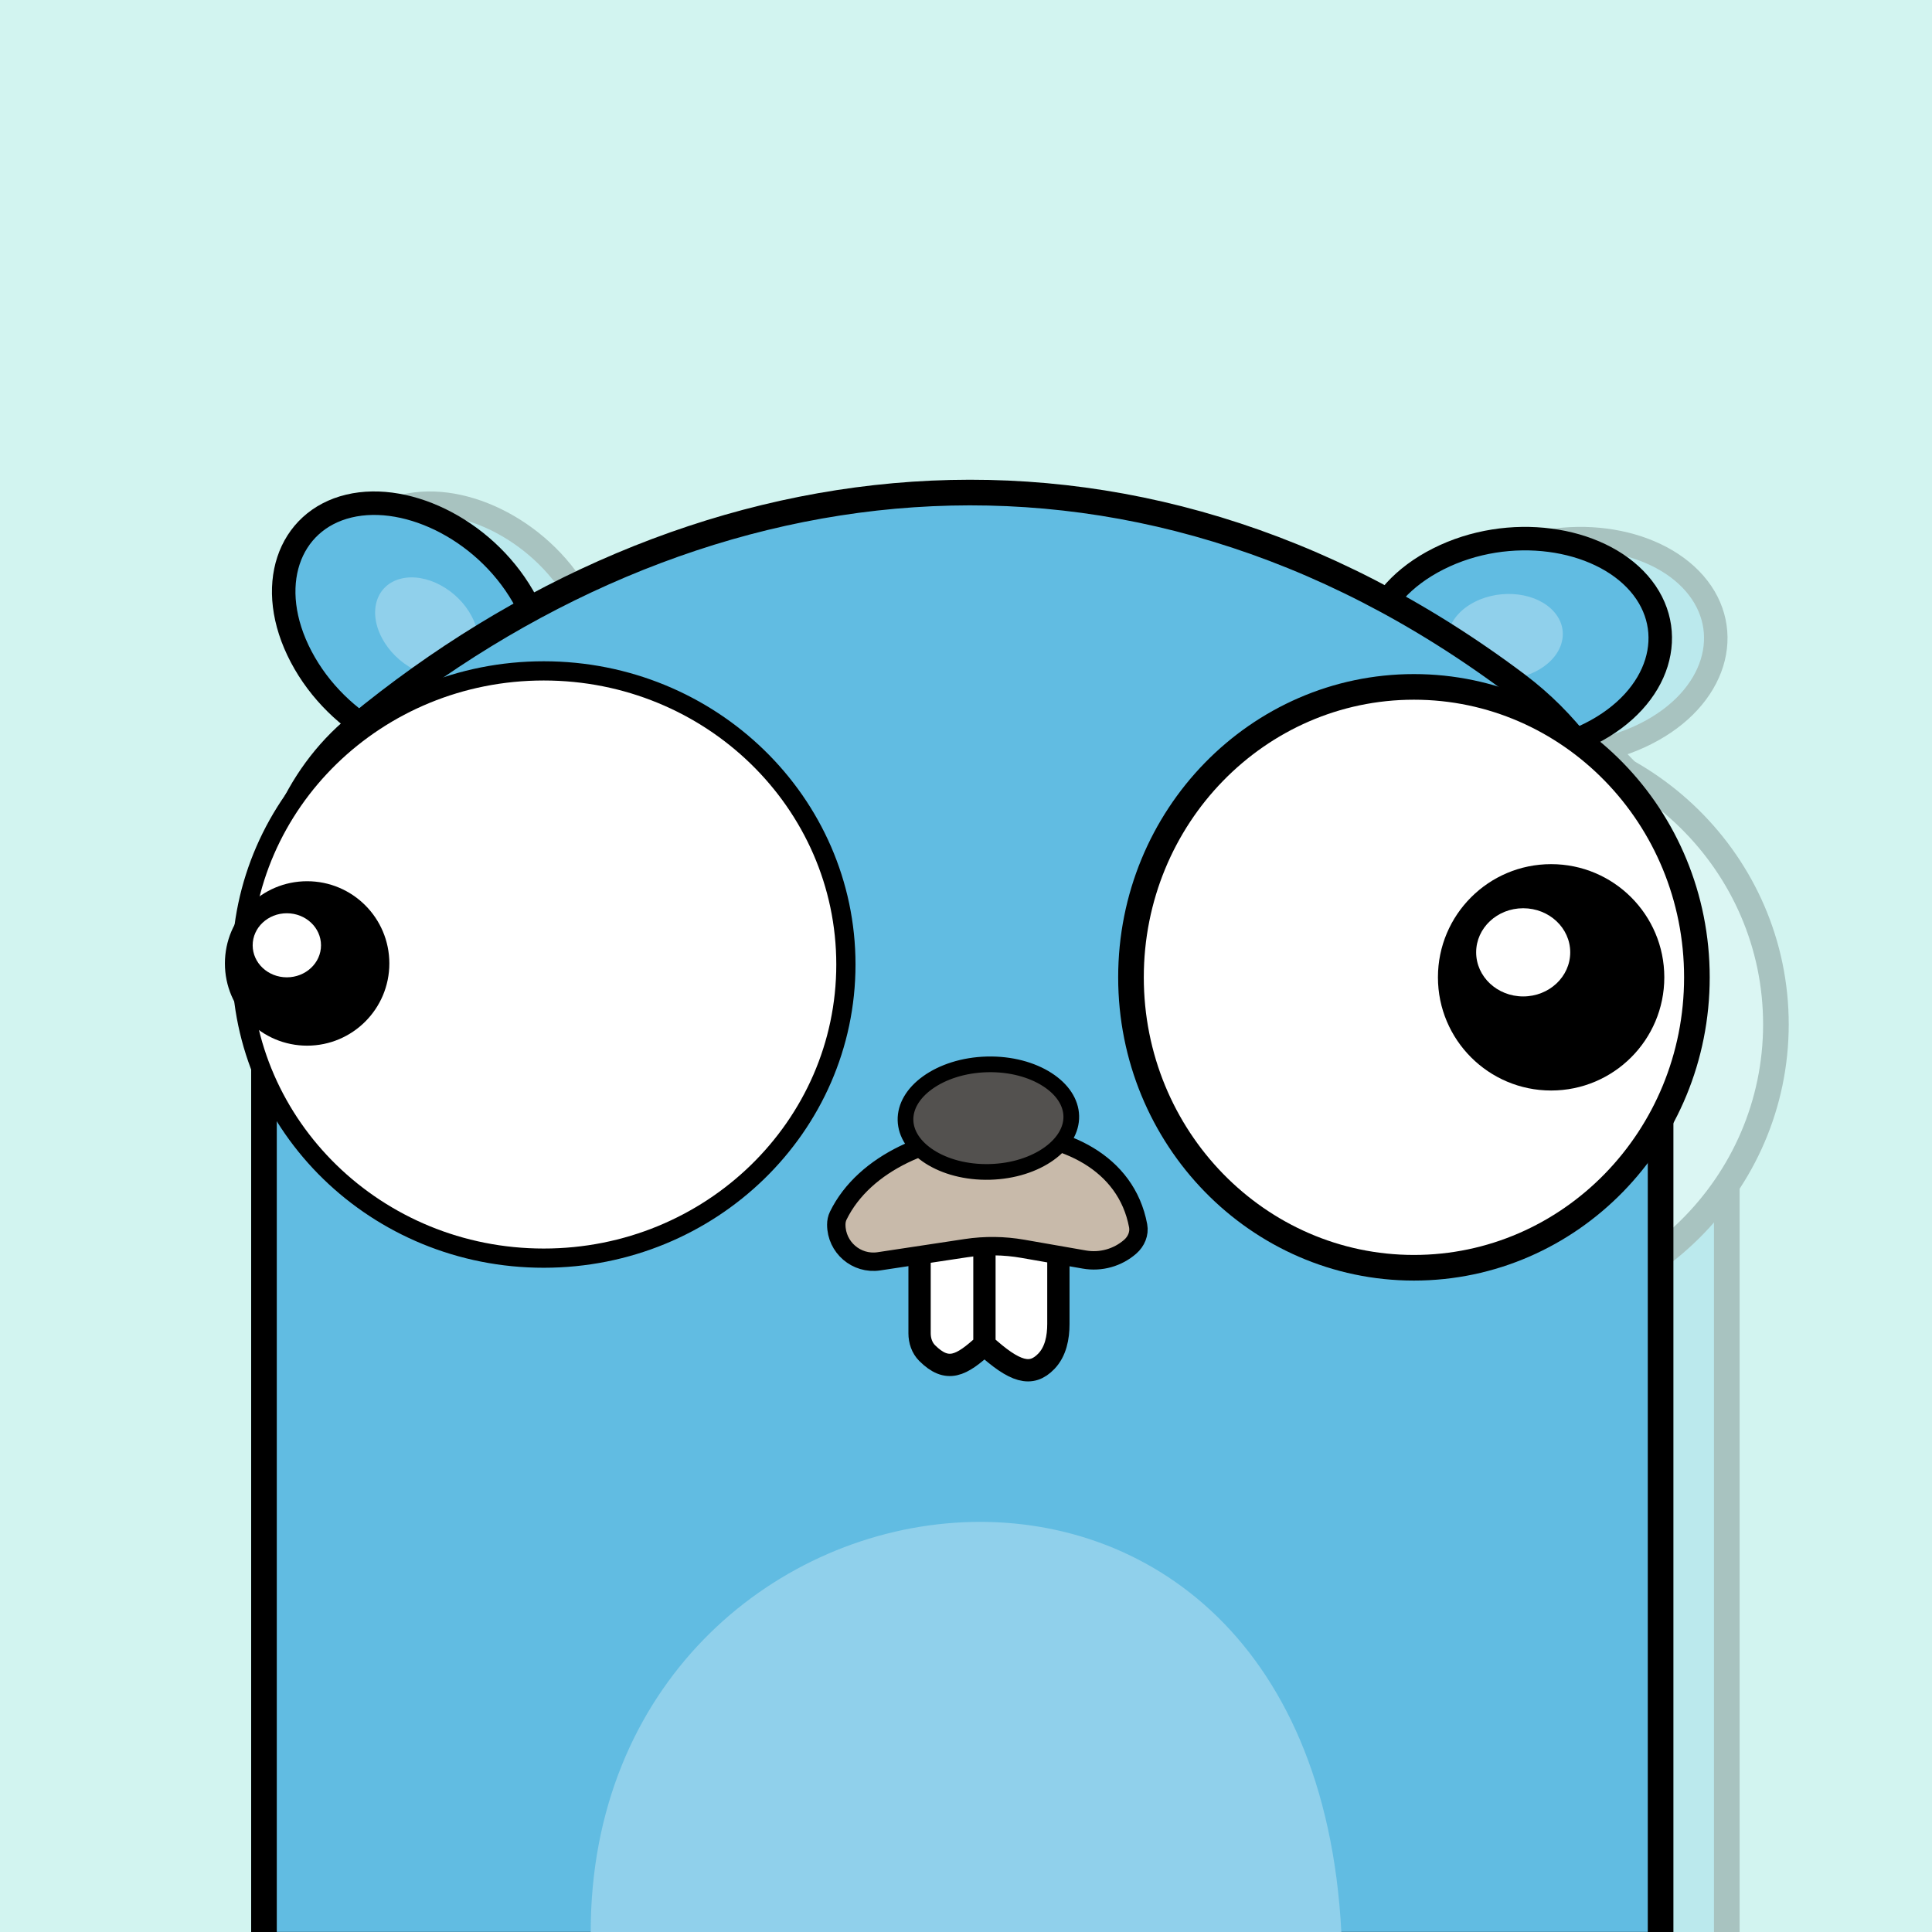
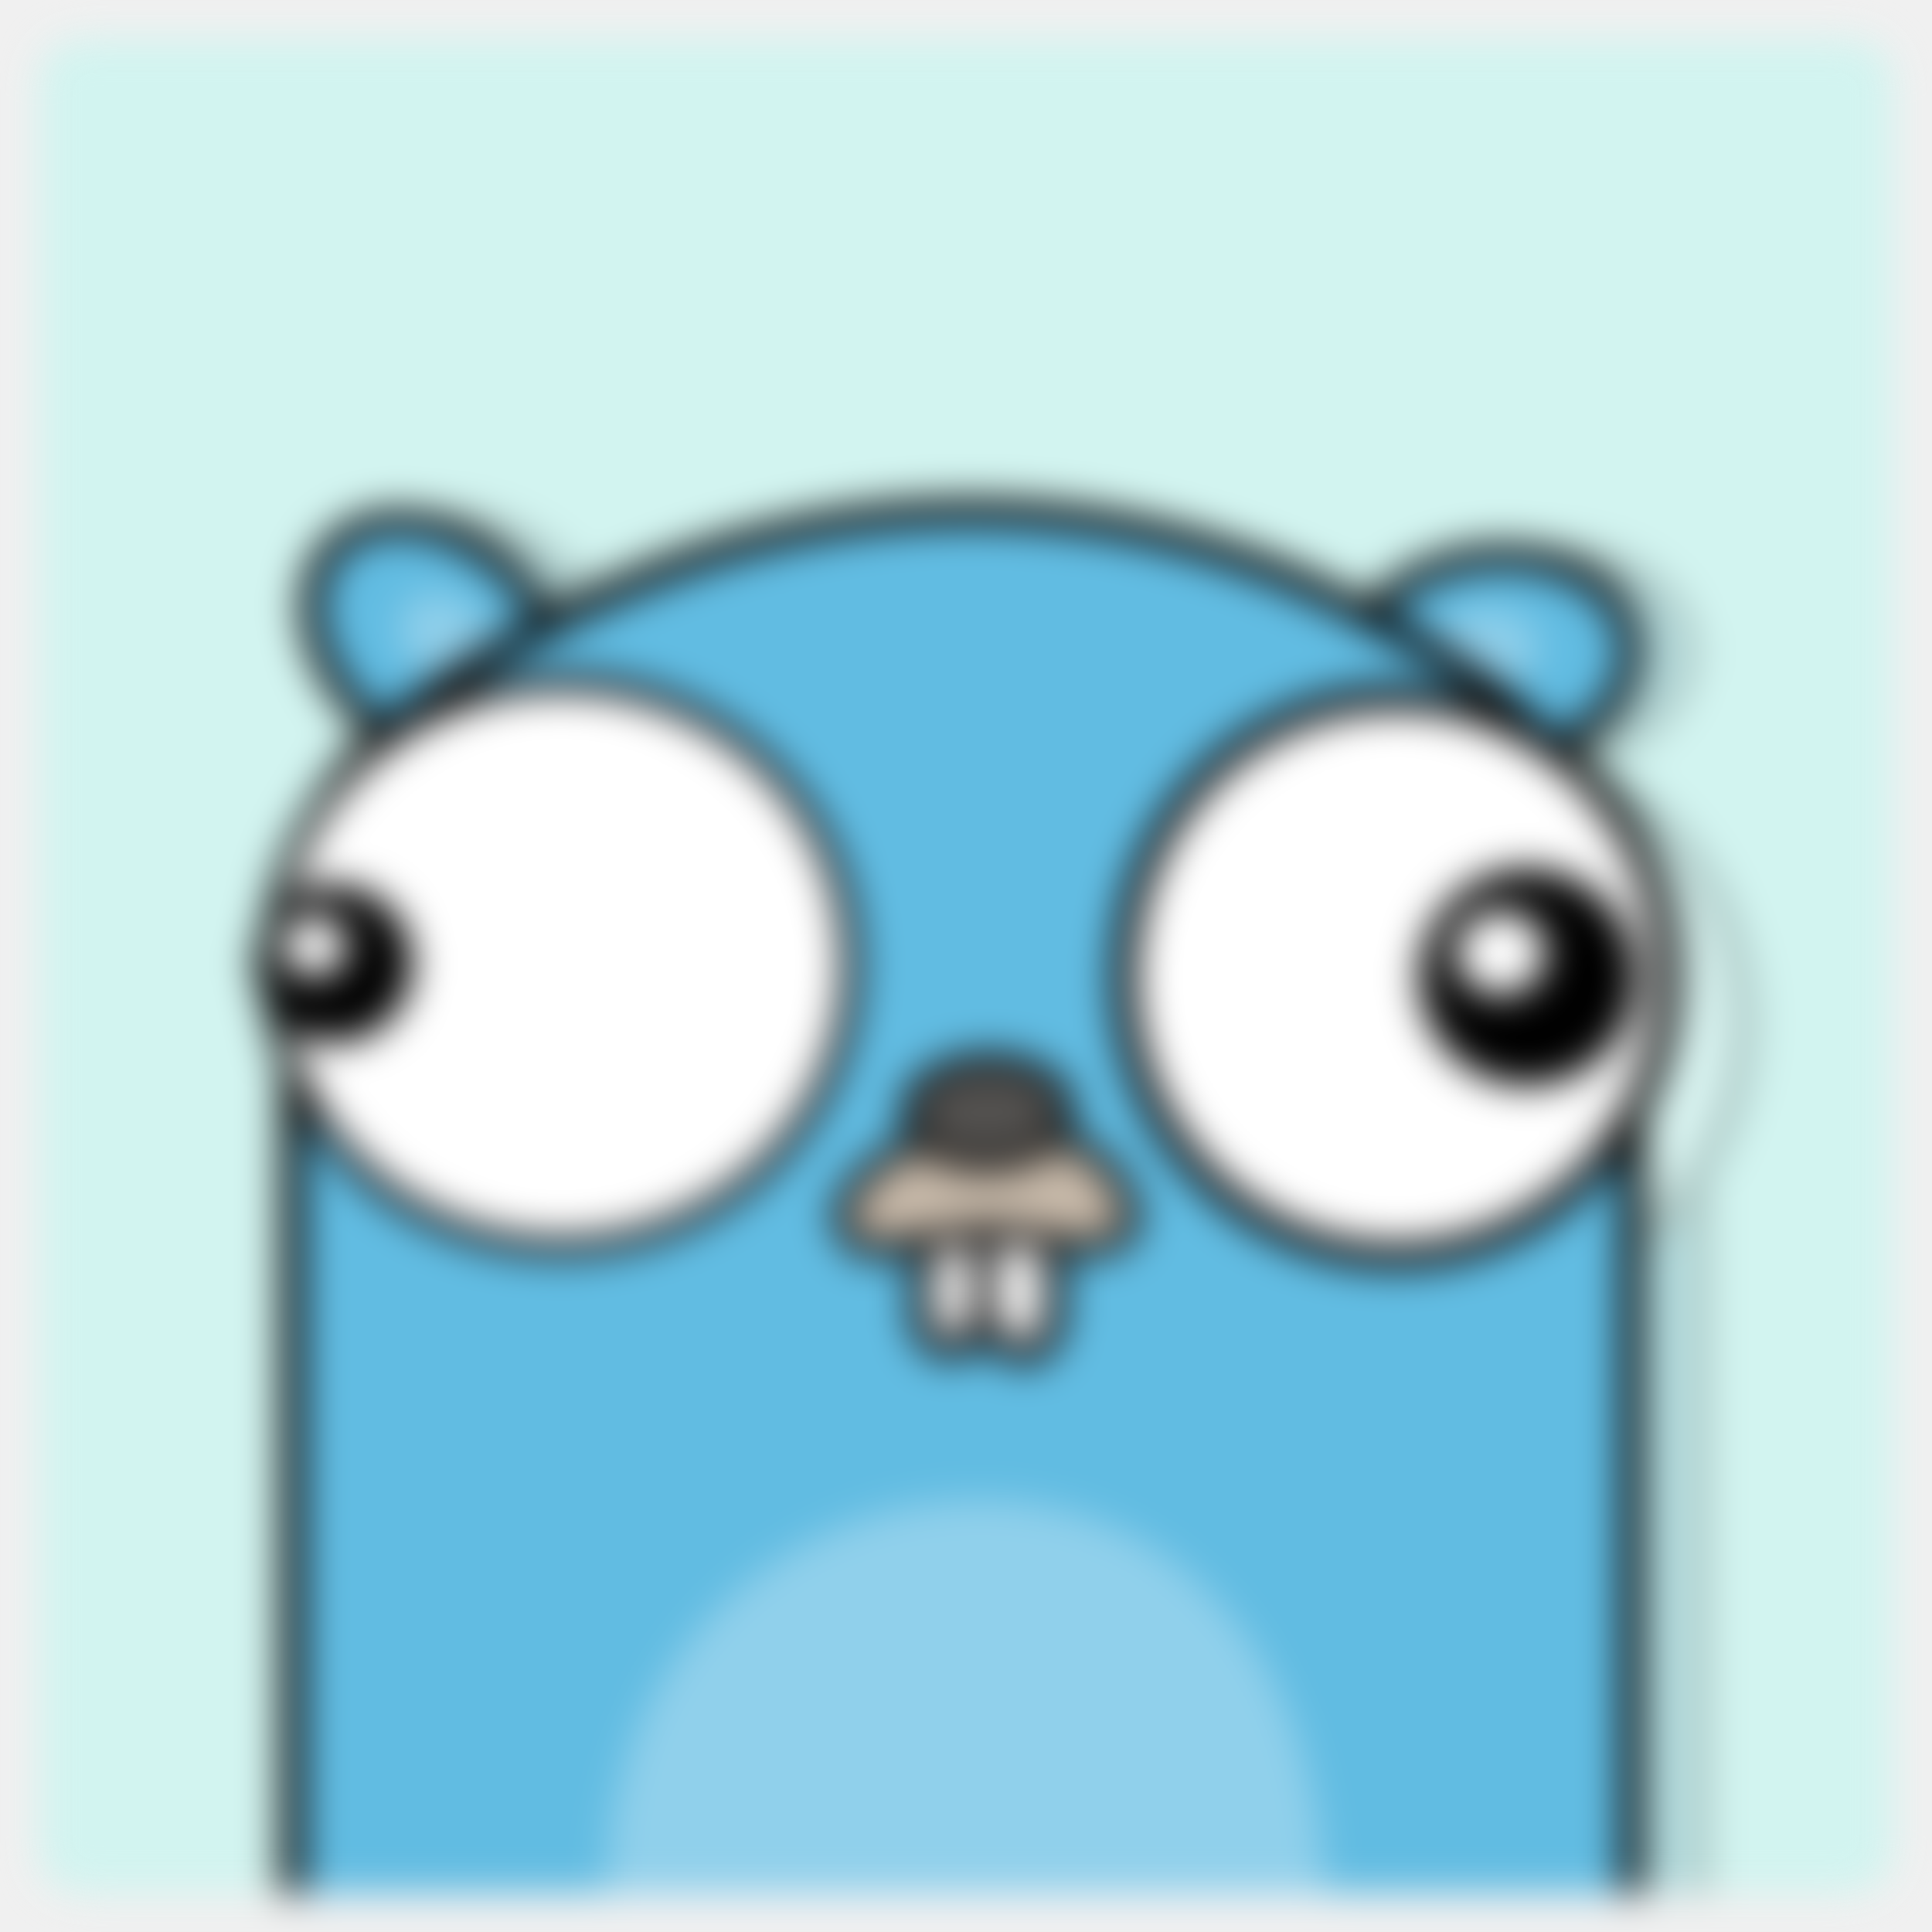
- <svg xmlns="http://www.w3.org/2000/svg" width="524" height="524" viewBox="0 0 524 524" fill="none">
-   <rect width="524" height="524" fill="#D3D3D3" />
-   <g id="Avatar">
-     <g id="Property 1=Default" clip-path="url(#clip0_0_1)">
-       <rect width="524" height="524" fill="#D2F4F0" />
-       <g id="Group 9">
+ <svg xmlns="http://www.w3.org/2000/svg" width="546" height="546" viewBox="0 0 546 546" fill="none">
+   <g id="Avatar" filter="url(#filter0_f_40_1189)">
+     <g clip-path="url(#clip0_40_1189)">
+       <rect x="11" y="11" width="524" height="524" rx="12" fill="#D2F4F0" />
+       <g id="Avatar">
        <g id="Shadow" opacity="0.2">
          <g id="Group 4">
-             <path id="Ellipse 6" d="M446.383 199.007C427.226 208.663 403.011 205.071 391.95 192.344C380.888 179.618 386.008 161.24 405.165 151.584C424.321 141.929 448.537 145.521 459.598 158.247C470.659 170.973 465.539 189.352 446.383 199.007Z" fill="#61BCE2" stroke="black" stroke-width="6.371" />
-             <ellipse id="Ellipse 7" cx="12.528" cy="14.867" rx="12.528" ry="14.867" transform="matrix(0.656007 0.754754 -0.89298 0.450096 428.37 156.529)" fill="#FFE0E0" />
+             <path id="Ellipse 6" d="M457.383 210.007C438.226 219.663 414.011 216.071 402.95 203.344C391.888 190.618 397.008 172.24 416.165 162.584C435.321 152.929 459.537 156.521 470.598 169.247C481.659 181.973 476.539 200.352 457.383 210.007Z" fill="#61BCE2" stroke="black" stroke-width="6.371" />
+             <ellipse id="Ellipse 7" cx="12.528" cy="14.867" rx="12.528" ry="14.867" transform="matrix(0.656007 0.754754 -0.89298 0.450096 439.37 167.529)" fill="#FFE0E0" />
          </g>
          <g id="Group 6">
-             <path id="Ellipse 6_2" d="M96.742 178.119C106.729 197.104 128.529 208.244 144.924 204.308C161.319 200.372 167.825 182.437 157.838 163.451C147.851 144.465 126.051 133.326 109.656 137.262C93.26 141.198 86.755 159.133 96.742 178.119Z" fill="#61BCE2" stroke="black" stroke-width="6.371" />
-             <ellipse id="Ellipse 7_2" cx="12.528" cy="14.867" rx="12.528" ry="14.867" transform="matrix(-0.972371 0.23344 0.465552 0.88502 136.075 153.999)" fill="#FFE0E0" />
+             <path id="Ellipse 6_2" d="M107.742 189.119C117.729 208.104 139.529 219.244 155.924 215.308C172.319 211.371 178.825 193.437 168.838 174.451C158.851 155.465 137.051 144.326 120.656 148.262C104.26 152.198 97.755 170.133 107.742 189.119Z" fill="#61BCE2" stroke="black" stroke-width="6.371" />
+             <ellipse id="Ellipse 7_2" cx="12.528" cy="14.867" rx="12.528" ry="14.867" transform="matrix(-0.972371 0.23344 0.465552 0.88502 147.075 164.999)" fill="#FFE0E0" />
          </g>
          <g id="Group 3">
-             <path id="Vector 1" d="M86.653 536.676V540.151H90.128H464.87H468.345V536.676V284.692C468.345 251.64 456.033 218.5 429.063 198.387C322.355 118.81 201.433 136.764 112.109 209.75C94.987 223.741 86.653 245.222 86.653 266.953V536.676Z" fill="#61BCE2" stroke="black" stroke-width="6.95" />
-             <path id="Vector 2" d="M175.27 536.742C175.27 402.658 370.46 374.856 378.859 536.742H175.27Z" fill="#FFE0E0" />
-             <path id="Ellipse 1" d="M481.666 277.814C481.666 321.272 445.926 356.585 401.737 356.585C357.547 356.585 321.807 321.272 321.807 277.814C321.807 234.356 357.547 199.043 401.737 199.043C445.926 199.043 481.666 234.356 481.666 277.814Z" fill="white" stroke="black" stroke-width="6.95" />
-             <path id="Ellipse 2" d="M244.484 274.339C244.484 318.255 207.86 353.979 162.528 353.979C117.196 353.979 80.571 318.255 80.571 274.339C80.571 230.423 117.196 194.699 162.528 194.699C207.86 194.699 244.484 230.423 244.484 274.339Z" fill="white" stroke="black" stroke-width="5.213" />
+             <path id="Vector 1" d="M97.653 547.676V551.151H101.128H475.87H479.345V547.676V295.692C479.345 262.64 467.033 229.5 440.063 209.387C333.355 129.81 212.433 147.764 123.109 220.75C105.987 234.741 97.653 256.222 97.653 277.953V547.676Z" fill="#61BCE2" stroke="black" stroke-width="6.95" />
+             <path id="Vector 2" d="M186.27 547.742C186.27 413.658 381.46 385.856 389.859 547.742H186.27Z" fill="#FFE0E0" />
+             <path id="Ellipse 1" d="M492.666 288.814C492.666 332.272 456.926 367.585 412.737 367.585C368.547 367.585 332.807 332.272 332.807 288.814C332.807 245.356 368.547 210.043 412.737 210.043C456.926 210.043 492.666 245.356 492.666 288.814Z" fill="white" stroke="black" stroke-width="6.95" />
+             <path id="Ellipse 2" d="M255.484 285.339C255.484 329.255 218.86 364.979 173.528 364.979C128.196 364.979 91.571 329.255 91.571 285.339C91.571 241.423 128.196 205.699 173.528 205.699C218.86 205.699 255.484 241.423 255.484 285.339Z" fill="white" stroke="black" stroke-width="5.213" />
            <g id="Group 1">
-               <circle id="Ellipse 3" cx="126.907" cy="282.158" r="22.299" fill="black" />
-               <ellipse id="Ellipse 4" cx="121.404" cy="277.235" rx="9.267" ry="8.688" fill="white" />
+               <circle id="Ellipse 3" cx="137.907" cy="293.158" r="22.299" fill="black" />
+               <ellipse id="Ellipse 4" cx="132.404" cy="288.235" rx="9.267" ry="8.688" fill="white" />
            </g>
            <g id="Group 2">
-               <circle id="Ellipse 3_2" cx="362.641" cy="277.524" r="22.299" fill="black" />
-               <ellipse id="Ellipse 4_2" cx="357.139" cy="272.601" rx="9.267" ry="8.688" fill="white" />
+               <circle id="Ellipse 3_2" cx="373.641" cy="288.524" r="22.299" fill="black" />
+               <ellipse id="Ellipse 4_2" cx="368.138" cy="283.601" rx="9.267" ry="8.688" fill="white" />
            </g>
            <g id="Vector 4">
-               <path d="M264.467 374.351V354.91V348.476H282.059H302.114V371.842C302.114 375.5 301.385 379.319 298.847 381.953C294.723 386.232 290.328 384.955 282.059 377.43C275.779 383.202 272.001 385.175 266.525 379.725C265.113 378.321 264.467 376.342 264.467 374.351Z" fill="white" />
-               <path d="M282.059 377.43C275.779 383.202 272.001 385.175 266.525 379.725C265.113 378.321 264.467 376.342 264.467 374.351V354.91V348.476H282.059M282.059 377.43V348.476M282.059 377.43C290.328 384.955 294.723 386.232 298.847 381.953C301.385 379.319 302.114 375.5 302.114 371.842V348.476H282.059" stroke="black" stroke-width="6.048" />
+               <path d="M275.467 385.351V365.91V359.476H293.059H313.114V382.842C313.114 386.5 312.385 390.319 309.847 392.953C305.723 397.232 301.328 395.955 293.059 388.43C286.779 394.202 283.001 396.175 277.525 390.725C276.113 389.321 275.467 387.342 275.467 385.351Z" fill="white" />
+               <path d="M293.059 388.43C286.779 394.202 283.001 396.175 277.525 390.725C276.113 389.321 275.467 387.342 275.467 385.351V365.91V359.476H293.059M293.059 388.43V359.476M293.059 388.43C301.328 395.955 305.723 397.232 309.847 392.953C312.385 390.319 313.114 386.5 313.114 382.842V359.476H293.059" stroke="black" stroke-width="6.048" />
            </g>
-             <path id="Vector 3" d="M253.442 354.837L277.07 351.265C282.178 350.493 287.377 350.552 292.466 351.441L309.157 354.355C313.618 355.134 318.193 353.854 321.602 350.871C323.233 349.444 324.145 347.316 323.745 345.186C317.299 310.823 256.551 313.552 242.414 342.454C242.044 343.209 241.878 344.048 241.878 344.889C241.878 351.045 247.356 355.757 253.442 354.837Z" fill="#C8BAAA" stroke="black" stroke-width="4.989" />
-             <path id="Ellipse 5" d="M305.614 315.429C305.709 319.129 303.594 322.779 299.597 325.646C295.611 328.505 289.934 330.424 283.508 330.589C277.082 330.754 271.313 329.129 267.186 326.479C263.047 323.821 260.747 320.285 260.652 316.585C260.556 312.885 262.672 309.234 266.669 306.368C270.654 303.509 276.332 301.59 282.758 301.424C289.184 301.259 294.953 302.884 299.08 305.534C303.219 308.192 305.519 311.729 305.614 315.429Z" fill="#53514F" stroke="black" stroke-width="4.255" />
+             <path id="Vector 3" d="M264.442 365.837L288.07 362.265C293.178 361.493 298.377 361.552 303.466 362.441L320.157 365.355C324.618 366.134 329.193 364.854 332.602 361.871C334.233 360.444 335.145 358.316 334.745 356.186C328.299 321.823 267.551 324.552 253.414 353.454C253.044 354.209 252.878 355.048 252.878 355.889C252.878 362.045 258.356 366.757 264.442 365.837Z" fill="#C8BAAA" stroke="black" stroke-width="4.989" />
+             <path id="Ellipse 5" d="M316.614 326.429C316.709 330.129 314.594 333.779 310.597 336.646C306.611 339.505 300.934 341.424 294.508 341.589C288.082 341.754 282.313 340.129 278.186 337.479C274.047 334.822 271.747 331.285 271.652 327.585C271.556 323.885 273.672 320.235 277.669 317.368C281.654 314.509 287.332 312.59 293.758 312.424C300.184 312.259 305.953 313.884 310.08 316.534C314.219 319.192 316.519 322.729 316.614 326.429Z" fill="#53514F" stroke="black" stroke-width="4.255" />
          </g>
        </g>
        <g id="Body">
          <g id="RightEar">
-             <path id="Ellipse 6_3" d="M431.323 199.007C412.167 208.663 387.951 205.071 376.89 192.345C365.829 179.618 370.948 161.24 390.105 151.584C409.261 141.929 433.477 145.521 444.538 158.247C455.6 170.973 450.48 189.352 431.323 199.007Z" fill="#61BCE2" stroke="black" stroke-width="6.371" />
-             <ellipse id="Ellipse 7_3" cx="12.528" cy="14.867" rx="12.528" ry="14.867" transform="matrix(0.656007 0.754754 -0.89298 0.450096 413.311 156.529)" fill="#90D0EB" />
+             <path id="Ellipse 6_3" d="M442.323 210.007C423.167 219.663 398.951 216.071 387.89 203.345C376.829 190.618 381.948 172.24 401.105 162.584C420.261 152.929 444.477 156.521 455.538 169.247C466.6 181.973 461.48 200.352 442.323 210.007Z" fill="#61BCE2" stroke="black" stroke-width="6.371" />
+             <ellipse id="Ellipse 7_3" cx="12.528" cy="14.867" rx="12.528" ry="14.867" transform="matrix(0.656007 0.754754 -0.89298 0.450096 424.311 167.529)" fill="#90D0EB" />
          </g>
          <g id="LeftEar">
-             <path id="Ellipse 6_4" d="M81.683 178.119C91.67 197.104 113.469 208.244 129.865 204.308C146.26 200.372 152.766 182.437 142.779 163.451C132.792 144.465 110.992 133.326 94.597 137.262C78.201 141.198 71.695 159.133 81.683 178.119Z" fill="#61BCE2" stroke="black" stroke-width="6.371" />
-             <ellipse id="Ellipse 7_4" cx="12.528" cy="14.867" rx="12.528" ry="14.867" transform="matrix(-0.972371 0.23344 0.465552 0.88502 121.016 153.999)" fill="#90D0EB" />
+             <path id="Ellipse 6_4" d="M92.683 189.119C102.67 208.104 124.469 219.244 140.865 215.308C157.26 211.371 163.766 193.437 153.779 174.451C143.792 155.465 121.992 144.326 105.597 148.262C89.201 152.198 82.695 170.133 92.683 189.119Z" fill="#61BCE2" stroke="black" stroke-width="6.371" />
+             <ellipse id="Ellipse 7_4" cx="12.528" cy="14.867" rx="12.528" ry="14.867" transform="matrix(-0.972371 0.23344 0.465552 0.88502 132.016 164.999)" fill="#90D0EB" />
          </g>
          <g id="Main">
-             <path id="Vector 1_2" d="M71.594 523.973V527.449H75.069H446.914H450.39V523.973V271.677C450.39 238.797 438.215 205.814 411.463 185.697C305.535 106.043 185.479 124.014 96.819 197.051C79.839 211.039 71.594 232.419 71.594 254.038V523.973Z" fill="#61BCE2" stroke="black" stroke-width="6.95" />
-             <path id="Vector 2_2" d="M160.211 524C160.211 389.915 355.401 362.114 363.8 524H160.211Z" fill="#90D0EB" />
+             <path id="Vector 1_2" d="M82.594 534.973V538.449H86.069H457.914H461.39V534.973V282.677C461.39 249.797 449.215 216.814 422.463 196.697C316.535 117.043 196.479 135.014 107.819 208.051C90.839 222.039 82.594 243.419 82.594 265.038V534.973Z" fill="#61BCE2" stroke="black" stroke-width="6.95" />
+             <path id="Vector 2_2" d="M171.211 535C171.211 400.915 366.401 373.114 374.8 535H171.211Z" fill="#90D0EB" />
            <g id="LeftEye">
-               <path id="Ellipse 2_2" d="M229.425 261.596C229.425 305.513 192.801 341.236 147.469 341.236C102.136 341.236 65.512 305.513 65.512 261.596C65.512 217.68 102.136 181.957 147.469 181.957C192.801 181.957 229.425 217.68 229.425 261.596Z" fill="white" stroke="black" stroke-width="5.213" />
+               <path id="Ellipse 2_2" d="M240.425 272.596C240.425 316.513 203.801 352.236 158.469 352.236C113.136 352.236 76.512 316.513 76.512 272.596C76.512 228.68 113.136 192.957 158.469 192.957C203.801 192.957 240.425 228.68 240.425 272.596Z" fill="white" stroke="black" stroke-width="5.213" />
              <g id="EyeBall">
-                 <circle id="Ellipse 3_3" cx="83.299" cy="261.307" r="22.299" fill="black" />
-                 <ellipse id="Ellipse 4_3" cx="77.797" cy="256.384" rx="9.267" ry="8.688" fill="white" />
+                 <circle id="Ellipse 3_3" cx="94.299" cy="272.307" r="22.299" fill="black" />
+                 <ellipse id="Ellipse 4_3" cx="88.797" cy="267.384" rx="9.267" ry="8.688" fill="white" />
              </g>
            </g>
            <g id="RightEye">
-               <path id="Ellipse 1_2" d="M460.236 265.072C460.236 308.658 425.795 343.843 383.492 343.843C341.189 343.843 306.748 308.658 306.748 265.072C306.748 221.485 341.189 186.301 383.492 186.301C425.795 186.301 460.236 221.485 460.236 265.072Z" fill="white" stroke="black" stroke-width="6.95" />
+               <path id="Ellipse 1_2" d="M471.236 276.072C471.236 319.658 436.795 354.843 394.492 354.843C352.189 354.843 317.748 319.658 317.748 276.072C317.748 232.485 352.189 197.301 394.492 197.301C436.795 197.301 471.236 232.485 471.236 276.072Z" fill="white" stroke="black" stroke-width="6.95" />
              <g id="EyeBall_2">
-                 <circle id="Ellipse 3_4" cx="420.698" cy="265.072" r="30.698" fill="black" />
-                 <ellipse id="Ellipse 4_4" cx="413.122" cy="258.294" rx="12.757" ry="11.96" fill="white" />
+                 <circle id="Ellipse 3_4" cx="431.698" cy="276.072" r="30.698" fill="black" />
+                 <ellipse id="Ellipse 4_4" cx="424.123" cy="269.294" rx="12.757" ry="11.96" fill="white" />
              </g>
            </g>
            <g id="Vector 4_2">
-               <path d="M249.407 361.609V342.168V335.734H267H287.055V359.099C287.055 362.757 286.326 366.577 283.788 369.21C279.663 373.49 275.269 372.213 267 364.687C260.72 370.46 256.942 372.433 251.465 366.983C250.054 365.579 249.407 363.6 249.407 361.609Z" fill="white" />
-               <path d="M267 364.687C260.72 370.46 256.942 372.433 251.465 366.983C250.054 365.579 249.407 363.6 249.407 361.609V342.168V335.734H267M267 364.687V335.734M267 364.687C275.269 372.213 279.663 373.49 283.788 369.21C286.326 366.577 287.055 362.757 287.055 359.099V335.734H267" stroke="black" stroke-width="6.048" />
+               <path d="M260.407 372.609V353.168V346.734H278H298.055V370.099C298.055 373.757 297.326 377.577 294.788 380.21C290.663 384.49 286.269 383.213 278 375.687C271.72 381.46 267.942 383.433 262.465 377.983C261.054 376.579 260.407 374.6 260.407 372.609Z" fill="white" />
+               <path d="M278 375.687C271.72 381.46 267.942 383.433 262.465 377.983C261.054 376.579 260.407 374.6 260.407 372.609V353.168V346.734H278M278 375.687V346.734M278 375.687C286.269 383.213 290.663 384.49 294.788 380.21C297.326 377.577 298.055 373.757 298.055 370.099V346.734H278" stroke="black" stroke-width="6.048" />
            </g>
-             <path id="Vector 3_2" d="M238.383 342.095L262.011 338.523C267.119 337.751 272.318 337.81 277.407 338.699L294.098 341.613C298.56 342.392 303.134 341.111 306.543 338.129C308.174 336.701 309.086 334.574 308.686 332.443C302.24 298.08 241.492 300.81 227.355 329.711C226.985 330.467 226.819 331.306 226.819 332.147C226.819 338.302 232.297 343.015 238.383 342.095Z" fill="#C8BAAA" stroke="black" stroke-width="4.989" />
-             <path id="Ellipse 5_2" d="M290.555 302.686C290.65 306.386 288.535 310.037 284.538 312.904C280.552 315.762 274.874 317.682 268.448 317.847C262.022 318.012 256.254 316.387 252.126 313.737C247.987 311.079 245.687 307.542 245.592 303.842C245.497 300.142 247.612 296.492 251.609 293.625C255.595 290.767 261.273 288.847 267.699 288.682C274.125 288.517 279.893 290.142 284.021 292.792C288.16 295.45 290.46 298.987 290.555 302.686Z" fill="#53514F" stroke="black" stroke-width="4.255" />
+             <path id="Vector 3_2" d="M249.383 353.095L273.011 349.523C278.119 348.751 283.318 348.81 288.407 349.699L305.098 352.613C309.56 353.392 314.134 352.111 317.543 349.129C319.174 347.701 320.086 345.574 319.686 343.443C313.24 309.08 252.492 311.81 238.355 340.711C237.985 341.467 237.819 342.306 237.819 343.147C237.819 349.302 243.297 354.015 249.383 353.095Z" fill="#C8BAAA" stroke="black" stroke-width="4.989" />
+             <path id="Ellipse 5_2" d="M301.555 313.686C301.65 317.386 299.535 321.037 295.538 323.903C291.552 326.762 285.874 328.682 279.448 328.847C273.022 329.012 267.254 327.387 263.126 324.737C258.987 322.079 256.687 318.542 256.592 314.842C256.497 311.142 258.612 307.492 262.609 304.625C266.595 301.767 272.273 299.847 278.699 299.682C285.125 299.517 290.893 301.142 295.021 303.792C299.16 306.45 301.46 309.986 301.555 313.686Z" fill="#53514F" stroke="black" stroke-width="4.255" />
          </g>
        </g>
      </g>
    </g>
-     <rect x="-19.5" y="-19.5" width="563" height="4373" rx="4.5" stroke="#9747FF" stroke-dasharray="10 5" />
  </g>
  <defs>
-     <clipPath id="clip0_0_1">
-       <rect width="524" height="524" fill="white" />
+     <filter id="filter0_f_40_1189" x="0" y="0" width="546" height="546" filterUnits="userSpaceOnUse" color-interpolation-filters="sRGB">
+       <feFlood flood-opacity="0" result="BackgroundImageFix" />
+       <feBlend mode="normal" in="SourceGraphic" in2="BackgroundImageFix" result="shape" />
+       <feGaussianBlur stdDeviation="5.5" result="effect1_foregroundBlur_40_1189" />
+     </filter>
+     <clipPath id="clip0_40_1189">
+       <rect x="11" y="11" width="524" height="524" rx="12" fill="white" />
    </clipPath>
  </defs>
</svg>
